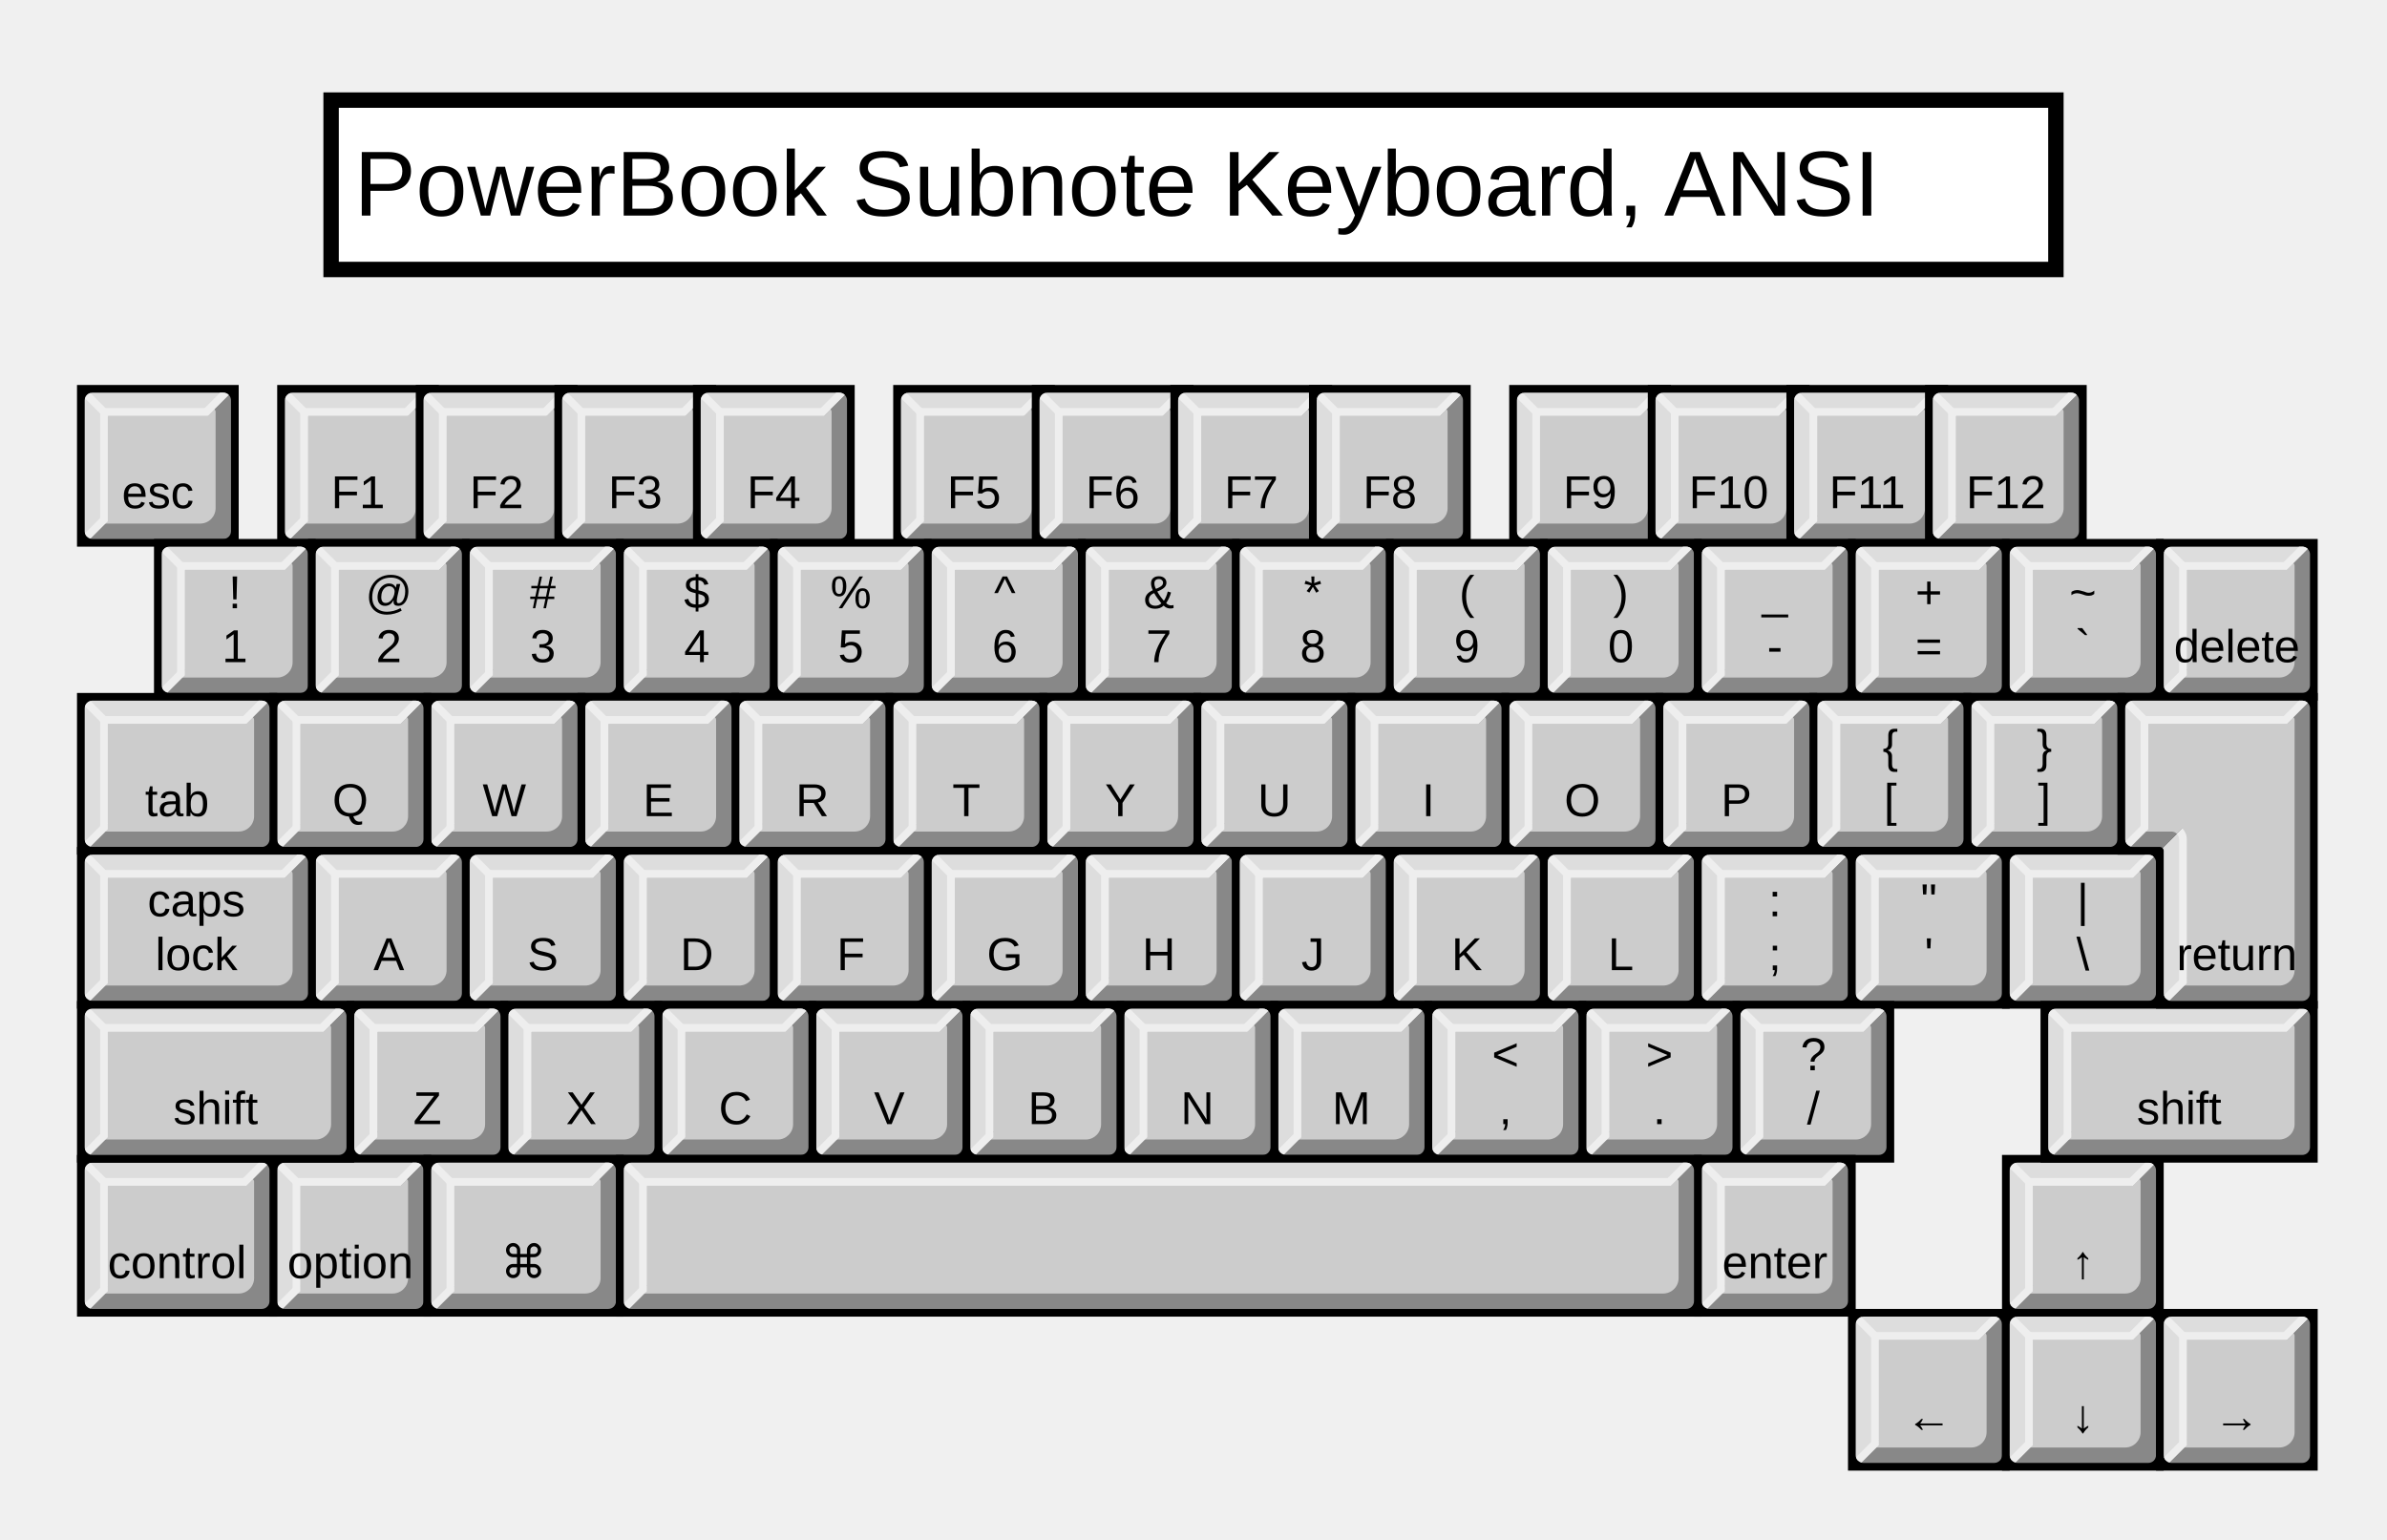
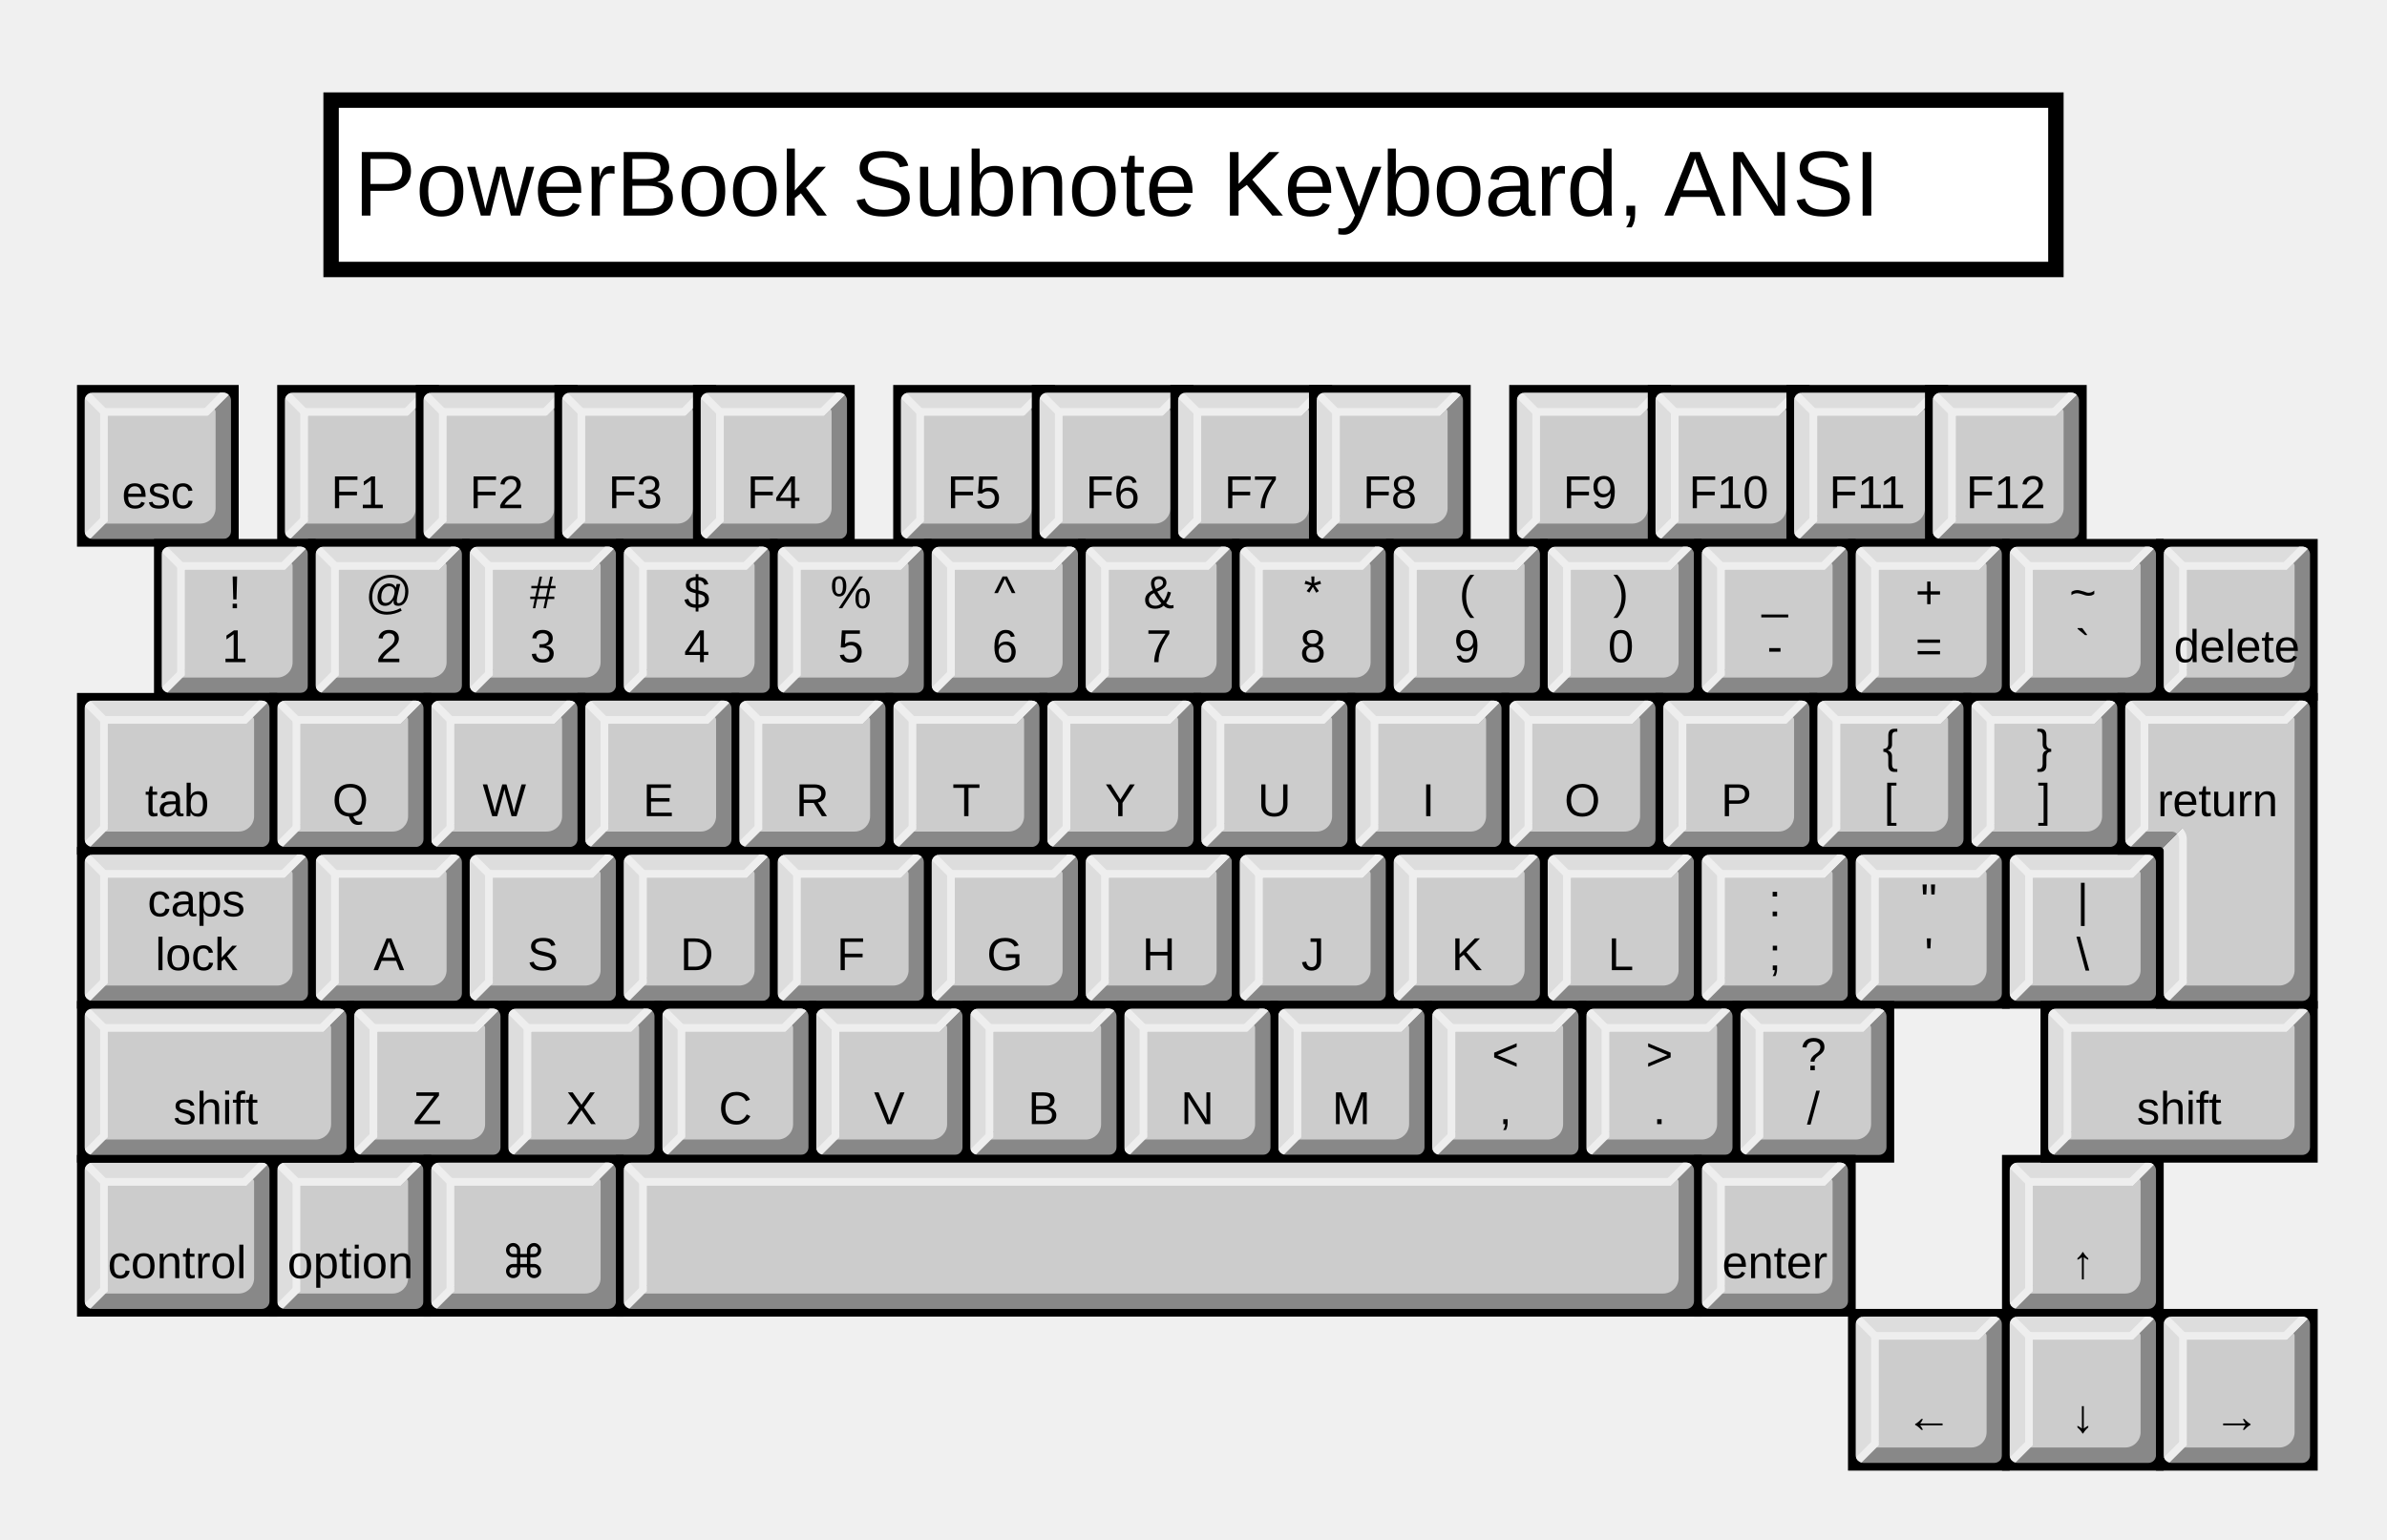
<svg xmlns="http://www.w3.org/2000/svg" xmlns:xlink="http://www.w3.org/1999/xlink" version="1.1" width="620" height="400" viewBox="0 0 310 200">
  <defs>
    <g id="shape0">
-       <path fill="#000000" d="M 16 5 L 16 16 L 5 16 L 5 5 Z M 0 0 L 0 5 L 0 16 L 0 21 L 21 21 L 21 16 L 21 5 L 21 0 Z" />
-       <path fill="#888888" d="M 19.707 1.293 L 16 5 L 16 16 L 5 16 L 1.293 19.707 C 1.474 19.888 1.724 20 2 20 L 19 20 C 19.553 20 20 19.553 20 19 L 20 16 L 20 5 L 20 2 C 20 1.724 19.888 1.474 19.707 1.293 Z" />
-       <path fill="#DDDDDD" d="M 2 1 C 1.448 1 1 1.448 1 2 L 1 5 L 1 16 L 1 19 C 1 19.276 1.112 19.526 1.293 19.707 L 5 16 L 5 16 L 5 5 L 16 5 L 16 5 L 19.707 1.293 C 19.526 1.112 19.276 1 19 1 Z" />
-       <path fill="#EEEEEE" d="M 3.5 3 C 3.224 3 3 3.224 3 3.5 L 3 5 L 3 16 L 3 17.5 C 3 17.639 3.056 17.764 3.146 17.854 L 5 16 L 5 16 L 5 5 L 16 5 L 16 5 L 17.854 3.146 C 17.764 3.056 17.639 3 17.5 3 Z" />
-       <path fill="#CCCCCC" d="M 17.854 3.146 L 17 4 L 4 4 L 4 5 L 4 16 L 4 17 L 3.146 17.854 C 3.237 17.944 3.362 18 3.5 18 L 16 18 L 16 18 L 16 18 C 17.104 18 18 17.104 18 16 L 18 16 L 18 5 L 18 3.5 C 18 3.362 17.944 3.237 17.854 3.146 Z" />
-       <path fill="#EEEEEE" d="M 18.586 1 L 16.293 3.293 L 17 4 L 19.707 1.293 C 19.526 1.112 19.276 1 19 1 Z M 1.756 1.049 C 1.405 1.14 1.14 1.405 1.049 1.756 L 3.646 4.353 L 4.354 3.646 L 1.756 1.049 Z M 3.646 16.646 L 1.049 19.244 C 1.14 19.595 1.405 19.86 1.756 19.951 L 4 17.707 L 4 17 L 3.646 16.646 Z" />
+       <g>
+         <path d="M 16 5 L 16 16 L 5 16 L 5 5 Z M 0 0 L 0 5 L 0 16 L 0 21 L 21 21 L 21 16 L 21 5 L 21 0 Z" fill="#000000" />
+         <path d="M 19.707 1.293 L 16 5 L 16 16 L 5 16 L 1.293 19.707 C 1.474 19.888 1.724 20 2 20 L 19 20 C 19.553 20 20 19.553 20 19 L 20 16 L 20 5 L 20 2 C 20 1.724 19.888 1.474 19.707 1.293 Z" fill="#888888" />
+         <path d="M 2 1 C 1.448 1 1 1.448 1 2 L 1 5 L 1 16 L 1 19 C 1 19.276 1.112 19.526 1.293 19.707 L 5 16 L 5 16 L 5 5 L 16 5 L 16 5 L 19.707 1.293 C 19.526 1.112 19.276 1 19 1 Z" fill="#dddddd" />
+         <path d="M 3.5 3 C 3.224 3 3 3.224 3 3.5 L 3 5 L 3 16 L 3 17.5 C 3 17.639 3.056 17.764 3.146 17.854 L 5 16 L 5 16 L 5 5 L 16 5 L 16 5 L 17.854 3.146 C 17.764 3.056 17.639 3 17.5 3 Z" fill="#eeeeee" />
+         <path d="M 17.854 3.146 L 17 4 L 4 4 L 4 5 L 4 16 L 4 17 L 3.146 17.854 C 3.237 17.944 3.362 18 3.5 18 L 16 18 L 16 18 L 16 18 C 17.104 18 18 17.104 18 16 L 18 16 L 18 5 L 18 3.5 C 18 3.362 17.944 3.237 17.854 3.146 Z" fill="#cccccc" />
+         <path d="M 18.586 1 L 16.293 3.293 L 17 4 L 19.707 1.293 C 19.526 1.112 19.276 1 19 1 Z M 1.756 1.049 C 1.405 1.14 1.14 1.405 1.049 1.756 L 3.646 4.353 L 4.354 3.646 L 1.756 1.049 Z M 3.646 16.646 L 1.049 19.244 C 1.14 19.595 1.405 19.86 1.756 19.951 L 4 17.707 L 4 17 L 3.646 16.646 Z" fill="#eeeeee" />
+       </g>
    </g>
    <g id="shape1">
-       <path fill="#000000" d="M 21 5 L 21 16 L 5 16 L 5 5 Z M 0 0 L 0 5 L 0 16 L 0 21 L 26 21 L 26 16 L 26 5 L 26 0 Z" />
-       <path fill="#888888" d="M 24.707 1.293 L 21 5 L 21 16 L 5 16 L 1.293 19.707 C 1.474 19.888 1.724 20 2 20 L 24 20 C 24.553 20 25 19.553 25 19 L 25 16 L 25 5 L 25 2 C 25 1.724 24.888 1.474 24.707 1.293 Z" />
-       <path fill="#DDDDDD" d="M 2 1 C 1.448 1 1 1.448 1 2 L 1 5 L 1 16 L 1 19 C 1 19.276 1.112 19.526 1.293 19.707 L 5 16 L 5 16 L 5 5 L 21 5 L 21 5 L 24.707 1.293 C 24.526 1.112 24.276 1 24 1 Z" />
-       <path fill="#EEEEEE" d="M 3.5 3 C 3.224 3 3 3.224 3 3.5 L 3 5 L 3 16 L 3 17.5 C 3 17.639 3.056 17.764 3.146 17.854 L 5 16 L 5 16 L 5 5 L 21 5 L 21 5 L 22.854 3.146 C 22.764 3.056 22.639 3 22.5 3 Z" />
-       <path fill="#CCCCCC" d="M 22.854 3.146 L 22 4 L 4 4 L 4 5 L 4 16 L 4 17 L 3.146 17.854 C 3.237 17.944 3.362 18 3.5 18 L 21 18 L 21 18 L 21 18 C 22.104 18 23 17.104 23 16 L 23 16 L 23 5 L 23 3.5 C 23 3.362 22.944 3.237 22.854 3.146 Z" />
-       <path fill="#EEEEEE" d="M 23.586 1 L 21.293 3.293 L 22 4 L 24.707 1.293 C 24.526 1.112 24.276 1 24 1 Z M 1.756 1.049 C 1.405 1.14 1.14 1.405 1.049 1.756 L 3.646 4.353 L 4.354 3.646 L 1.756 1.049 Z M 3.646 16.646 L 1.049 19.244 C 1.14 19.595 1.405 19.86 1.756 19.951 L 4 17.707 L 4 17 L 3.646 16.646 Z" />
+       <g>
+         <path d="M 21 5 L 21 16 L 5 16 L 5 5 Z M 0 0 L 0 5 L 0 16 L 0 21 L 26 21 L 26 16 L 26 5 L 26 0 Z" fill="#000000" />
+         <path d="M 24.707 1.293 L 21 5 L 21 16 L 5 16 L 1.293 19.707 C 1.474 19.888 1.724 20 2 20 L 24 20 C 24.553 20 25 19.553 25 19 L 25 16 L 25 5 L 25 2 C 25 1.724 24.888 1.474 24.707 1.293 Z" fill="#888888" />
+         <path d="M 2 1 C 1.448 1 1 1.448 1 2 L 1 5 L 1 16 L 1 19 C 1 19.276 1.112 19.526 1.293 19.707 L 5 16 L 5 16 L 5 5 L 21 5 L 21 5 L 24.707 1.293 C 24.526 1.112 24.276 1 24 1 Z" fill="#dddddd" />
+         <path d="M 3.5 3 C 3.224 3 3 3.224 3 3.5 L 3 5 L 3 16 L 3 17.5 C 3 17.639 3.056 17.764 3.146 17.854 L 5 16 L 5 16 L 5 5 L 21 5 L 21 5 L 22.854 3.146 C 22.764 3.056 22.639 3 22.5 3 Z" fill="#eeeeee" />
+         <path d="M 22.854 3.146 L 22 4 L 4 4 L 4 5 L 4 16 L 4 17 L 3.146 17.854 C 3.237 17.944 3.362 18 3.5 18 L 21 18 L 21 18 L 21 18 C 22.104 18 23 17.104 23 16 L 23 16 L 23 5 L 23 3.5 C 23 3.362 22.944 3.237 22.854 3.146 Z" fill="#cccccc" />
+         <path d="M 23.586 1 L 21.293 3.293 L 22 4 L 24.707 1.293 C 24.526 1.112 24.276 1 24 1 Z M 1.756 1.049 C 1.405 1.14 1.14 1.405 1.049 1.756 L 3.646 4.353 L 4.354 3.646 L 1.756 1.049 Z M 3.646 16.646 L 1.049 19.244 C 1.14 19.595 1.405 19.86 1.756 19.951 L 4 17.707 L 4 17 L 3.646 16.646 Z" fill="#eeeeee" />
+       </g>
    </g>
    <g id="shape2">
-       <path fill="#000000" d="M 0 0 L 0 5 L 0 16 L 0 21 L 26 21 L 26 16 L 5 16 L 5 5 L 26 5 L 26 0 Z M 26 0 L 26 5 L 26 16 L 26 21 L 31 21 L 31 16 L 31 5 L 31 0 Z" />
-       <path fill="#888888" d="M 5 16 L 1.293 19.707 C 1.474 19.888 1.724 20 2 20 L 26 20 L 26 16 Z M 29.707 1.293 L 26 5 L 26 16 L 26 20 L 29 20 C 29.553 20 30 19.553 30 19 L 30 16 L 30 5 L 30 2 C 30 1.724 29.888 1.474 29.707 1.293 Z" />
-       <path fill="#DDDDDD" d="M 26 1 L 26 5 L 29.707 1.293 C 29.526 1.112 29.276 1 29 1 Z M 2 1 C 1.448 1 1 1.448 1 2 L 1 5 L 1 16 L 1 19 C 1 19.276 1.112 19.526 1.293 19.707 L 5 16 L 5 16 L 5 5 L 26 5 L 26 1 Z" />
-       <path fill="#EEEEEE" d="M 26 3 L 26 5 L 27.854 3.146 C 27.764 3.056 27.639 3 27.5 3 Z M 3.5 3 C 3.224 3 3 3.224 3 3.5 L 3 5 L 3 16 L 3 17.5 C 3 17.639 3.056 17.764 3.146 17.854 L 5 16 L 5 16 L 5 5 L 26 5 L 26 3 Z" />
-       <path fill="#CCCCCC" d="M 27.854 3.146 L 27 4 L 26 4 L 26 5 L 26 5 L 26 4 L 4 4 L 4 5 L 4 16 L 4 17 L 3.146 17.854 C 3.237 17.944 3.362 18 3.5 18 L 26 18 L 26 16 L 26 16 L 26 18 C 27.104 18 28 17.104 28 16 L 28 16 L 28 5 L 28 3.5 C 28 3.362 27.944 3.237 27.854 3.146 Z" />
-       <path fill="#EEEEEE" d="M 28.586 1 L 26.293 3.293 L 27 4 L 29.707 1.293 C 29.526 1.112 29.276 1 29 1 Z M 1.756 1.049 C 1.405 1.14 1.14 1.405 1.049 1.756 L 3.646 4.353 L 4.354 3.646 L 1.756 1.049 Z M 3.646 16.646 L 1.049 19.244 C 1.14 19.595 1.405 19.86 1.756 19.951 L 4 17.707 L 4 17 L 3.646 16.646 Z" />
+       <g>
+         <path d="M 0 0 L 0 5 L 0 16 L 0 21 L 26 21 L 26 16 L 5 16 L 5 5 L 26 5 L 26 0 Z M 26 0 L 26 5 L 26 16 L 26 21 L 31 21 L 31 16 L 31 5 L 31 0 Z" fill="#000000" />
+         <path d="M 5 16 L 1.293 19.707 C 1.474 19.888 1.724 20 2 20 L 26 20 L 26 16 Z M 29.707 1.293 L 26 5 L 26 16 L 26 20 L 29 20 C 29.553 20 30 19.553 30 19 L 30 16 L 30 5 L 30 2 C 30 1.724 29.888 1.474 29.707 1.293 Z" fill="#888888" />
+         <path d="M 26 1 L 26 5 L 29.707 1.293 C 29.526 1.112 29.276 1 29 1 Z M 2 1 C 1.448 1 1 1.448 1 2 L 1 5 L 1 16 L 1 19 C 1 19.276 1.112 19.526 1.293 19.707 L 5 16 L 5 16 L 5 5 L 26 5 L 26 1 Z" fill="#dddddd" />
+         <path d="M 26 3 L 26 5 L 27.854 3.146 C 27.764 3.056 27.639 3 27.5 3 Z M 3.5 3 C 3.224 3 3 3.224 3 3.5 L 3 5 L 3 16 L 3 17.5 C 3 17.639 3.056 17.764 3.146 17.854 L 5 16 L 5 16 L 5 5 L 26 5 L 26 3 Z" fill="#eeeeee" />
+         <path d="M 27.854 3.146 L 27 4 L 26 4 L 26 5 L 26 5 L 26 4 L 4 4 L 4 5 L 4 16 L 4 17 L 3.146 17.854 C 3.237 17.944 3.362 18 3.5 18 L 26 18 L 26 16 L 26 16 L 26 18 C 27.104 18 28 17.104 28 16 L 28 16 L 28 5 L 28 3.5 C 28 3.362 27.944 3.237 27.854 3.146 Z" fill="#cccccc" />
+         <path d="M 28.586 1 L 26.293 3.293 L 27 4 L 29.707 1.293 C 29.526 1.112 29.276 1 29 1 Z M 1.756 1.049 C 1.405 1.14 1.14 1.405 1.049 1.756 L 3.646 4.353 L 4.354 3.646 L 1.756 1.049 Z M 3.646 16.646 L 1.049 19.244 C 1.14 19.595 1.405 19.86 1.756 19.951 L 4 17.707 L 4 17 L 3.646 16.646 Z" fill="#eeeeee" />
+       </g>
    </g>
    <g id="shape3">
-       <path fill="#000000" d="M 0 0 L 0 5 L 0 16 L 0 21 L 31 21 L 31 16 L 5 16 L 5 5 L 31 5 L 31 0 Z M 31 0 L 31 5 L 31 16 L 31 21 L 36 21 L 36 16 L 36 5 L 36 0 Z" />
-       <path fill="#888888" d="M 5 16 L 1.293 19.707 C 1.474 19.888 1.724 20 2 20 L 31 20 L 31 16 Z M 34.707 1.293 L 31 5 L 31 16 L 31 20 L 34 20 C 34.553 20 35 19.553 35 19 L 35 16 L 35 5 L 35 2 C 35 1.724 34.888 1.474 34.707 1.293 Z" />
-       <path fill="#DDDDDD" d="M 31 1 L 31 5 L 34.707 1.293 C 34.526 1.112 34.276 1 34 1 Z M 2 1 C 1.448 1 1 1.448 1 2 L 1 5 L 1 16 L 1 19 C 1 19.276 1.112 19.526 1.293 19.707 L 5 16 L 5 16 L 5 5 L 31 5 L 31 1 Z" />
-       <path fill="#EEEEEE" d="M 31 3 L 31 5 L 32.854 3.146 C 32.764 3.056 32.639 3 32.5 3 Z M 3.5 3 C 3.224 3 3 3.224 3 3.5 L 3 5 L 3 16 L 3 17.5 C 3 17.639 3.056 17.764 3.146 17.854 L 5 16 L 5 16 L 5 5 L 31 5 L 31 3 Z" />
-       <path fill="#CCCCCC" d="M 32.854 3.146 L 32 4 L 31 4 L 31 5 L 31 5 L 31 4 L 4 4 L 4 5 L 4 16 L 4 17 L 3.146 17.854 C 3.237 17.944 3.362 18 3.5 18 L 31 18 L 31 16 L 31 16 L 31 18 C 32.104 18 33 17.104 33 16 L 33 16 L 33 5 L 33 3.5 C 33 3.362 32.944 3.237 32.854 3.146 Z" />
-       <path fill="#EEEEEE" d="M 33.586 1 L 31.293 3.293 L 32 4 L 34.707 1.293 C 34.526 1.112 34.276 1 34 1 Z M 1.756 1.049 C 1.405 1.14 1.14 1.405 1.049 1.756 L 3.646 4.353 L 4.354 3.646 L 1.756 1.049 Z M 3.646 16.646 L 1.049 19.244 C 1.14 19.595 1.405 19.86 1.756 19.951 L 4 17.707 L 4 17 L 3.646 16.646 Z" />
+       <g>
+         <path d="M 0 0 L 0 5 L 0 16 L 0 21 L 31 21 L 31 16 L 5 16 L 5 5 L 31 5 L 31 0 Z M 31 0 L 31 5 L 31 16 L 31 21 L 36 21 L 36 16 L 36 5 L 36 0 Z" fill="#000000" />
+         <path d="M 5 16 L 1.293 19.707 C 1.474 19.888 1.724 20 2 20 L 31 20 L 31 16 Z M 34.707 1.293 L 31 5 L 31 16 L 31 20 L 34 20 C 34.553 20 35 19.553 35 19 L 35 16 L 35 5 L 35 2 C 35 1.724 34.888 1.474 34.707 1.293 Z" fill="#888888" />
+         <path d="M 31 1 L 31 5 L 34.707 1.293 C 34.526 1.112 34.276 1 34 1 Z M 2 1 C 1.448 1 1 1.448 1 2 L 1 5 L 1 16 L 1 19 C 1 19.276 1.112 19.526 1.293 19.707 L 5 16 L 5 16 L 5 5 L 31 5 L 31 1 Z" fill="#dddddd" />
+         <path d="M 31 3 L 31 5 L 32.854 3.146 C 32.764 3.056 32.639 3 32.5 3 Z M 3.5 3 C 3.224 3 3 3.224 3 3.5 L 3 5 L 3 16 L 3 17.5 C 3 17.639 3.056 17.764 3.146 17.854 L 5 16 L 5 16 L 5 5 L 31 5 L 31 3 Z" fill="#eeeeee" />
+         <path d="M 32.854 3.146 L 32 4 L 31 4 L 31 5 L 31 5 L 31 4 L 4 4 L 4 5 L 4 16 L 4 17 L 3.146 17.854 C 3.237 17.944 3.362 18 3.5 18 L 31 18 L 31 16 L 31 16 L 31 18 C 32.104 18 33 17.104 33 16 L 33 16 L 33 5 L 33 3.5 C 33 3.362 32.944 3.237 32.854 3.146 Z" fill="#cccccc" />
+         <path d="M 33.586 1 L 31.293 3.293 L 32 4 L 34.707 1.293 C 34.526 1.112 34.276 1 34 1 Z M 1.756 1.049 C 1.405 1.14 1.14 1.405 1.049 1.756 L 3.646 4.353 L 4.354 3.646 L 1.756 1.049 Z M 3.646 16.646 L 1.049 19.244 C 1.14 19.595 1.405 19.86 1.756 19.951 L 4 17.707 L 4 17 L 3.646 16.646 Z" fill="#eeeeee" />
+       </g>
    </g>
    <g id="shape4">
-       <path fill="#000000" d="M 136 5 L 136 16 L 5 16 L 5 5 Z M 0 0 L 0 5 L 0 16 L 0 21 L 141 21 L 141 16 L 141 5 L 141 0 Z" />
-       <path fill="#888888" d="M 139.707 1.293 L 136 5 L 136 16 L 5 16 L 1.293 19.707 C 1.474 19.888 1.724 20 2 20 L 139 20 C 139.553 20 140 19.553 140 19 L 140 16 L 140 5 L 140 2 C 140 1.724 139.888 1.474 139.707 1.293 Z" />
-       <path fill="#DDDDDD" d="M 2 1 C 1.448 1 1 1.448 1 2 L 1 5 L 1 16 L 1 19 C 1 19.276 1.112 19.526 1.293 19.707 L 5 16 L 5 16 L 5 5 L 136 5 L 136 5 L 139.707 1.293 C 139.526 1.112 139.276 1 139 1 Z" />
-       <path fill="#EEEEEE" d="M 3.5 3 C 3.224 3 3 3.224 3 3.5 L 3 5 L 3 16 L 3 17.5 C 3 17.639 3.056 17.764 3.146 17.854 L 5 16 L 5 16 L 5 5 L 136 5 L 136 5 L 137.854 3.146 C 137.764 3.056 137.639 3 137.5 3 Z" />
-       <path fill="#CCCCCC" d="M 137.854 3.146 L 137 4 L 4 4 L 4 5 L 4 16 L 4 17 L 3.146 17.854 C 3.237 17.944 3.362 18 3.5 18 L 136 18 L 136 18 L 136 18 C 137.104 18 138 17.104 138 16 L 138 5 L 138 3.5 C 138 3.362 137.944 3.237 137.854 3.146 Z" />
-       <path fill="#EEEEEE" d="M 138.586 1 L 136.293 3.293 L 137 4 L 139.707 1.293 C 139.526 1.112 139.276 1 139 1 Z M 1.756 1.049 C 1.405 1.14 1.14 1.405 1.049 1.756 L 3.646 4.353 L 4.354 3.646 L 1.756 1.049 Z M 3.646 16.646 L 1.049 19.244 C 1.14 19.595 1.405 19.86 1.756 19.951 L 4 17.707 L 4 17 L 3.646 16.646 Z" />
+       <g>
+         <path d="M 136 5 L 136 16 L 5 16 L 5 5 Z M 0 0 L 0 5 L 0 16 L 0 21 L 141 21 L 141 16 L 141 5 L 141 0 Z" fill="#000000" />
+         <path d="M 139.707 1.293 L 136 5 L 136 16 L 5 16 L 1.293 19.707 C 1.474 19.888 1.724 20 2 20 L 139 20 C 139.553 20 140 19.553 140 19 L 140 16 L 140 5 L 140 2 C 140 1.724 139.888 1.474 139.707 1.293 Z" fill="#888888" />
+         <path d="M 2 1 C 1.448 1 1 1.448 1 2 L 1 5 L 1 16 L 1 19 C 1 19.276 1.112 19.526 1.293 19.707 L 5 16 L 5 16 L 5 5 L 136 5 L 136 5 L 139.707 1.293 C 139.526 1.112 139.276 1 139 1 Z" fill="#dddddd" />
+         <path d="M 3.5 3 C 3.224 3 3 3.224 3 3.5 L 3 5 L 3 16 L 3 17.5 C 3 17.639 3.056 17.764 3.146 17.854 L 5 16 L 5 16 L 5 5 L 136 5 L 136 5 L 137.854 3.146 C 137.764 3.056 137.639 3 137.5 3 Z" fill="#eeeeee" />
+         <path d="M 137.854 3.146 L 137 4 L 4 4 L 4 5 L 4 16 L 4 17 L 3.146 17.854 C 3.237 17.944 3.362 18 3.5 18 L 136 18 L 136 18 L 136 18 C 137.104 18 138 17.104 138 16 L 138 5 L 138 3.5 C 138 3.362 137.944 3.237 137.854 3.146 Z" fill="#cccccc" />
+         <path d="M 138.586 1 L 136.293 3.293 L 137 4 L 139.707 1.293 C 139.526 1.112 139.276 1 139 1 Z M 1.756 1.049 C 1.405 1.14 1.14 1.405 1.049 1.756 L 3.646 4.353 L 4.354 3.646 L 1.756 1.049 Z M 3.646 16.646 L 1.049 19.244 C 1.14 19.595 1.405 19.86 1.756 19.951 L 4 17.707 L 4 17 L 3.646 16.646 Z" fill="#eeeeee" />
+       </g>
    </g>
    <g id="shape5">
-       <path fill="#000000" d="M 21 5 L 21 21 L 21 24 L 21 36 L 10 36 L 10 21 L 10 16 L 5 16 L 5 5 Z M 0 0 L 0 5 L 0 16 L 0 21 L 5 21 L 5 36 L 5 41 L 26 41 L 26 36 L 26 24 L 26 21 L 26 5 L 26 0 Z" />
-       <path fill="#888888" d="M 5 16 L 1.293 19.707 C 1.474 19.888 1.724 20 2 20 L 5.5 20 C 5.639 20 5.764 20.056 5.854 20.146 L 10 16 Z M 24.707 1.293 L 21 5 L 21 21 L 21 24 L 21 36 L 10 36 L 6.293 39.707 C 6.474 39.888 6.724 40 7 40 L 24 40 C 24.553 40 25 39.553 25 39 L 25 36 L 25 24 L 25 21 L 25 5 L 25 2 C 25 1.724 24.888 1.474 24.707 1.293 Z" />
-       <path fill="#DDDDDD" d="M 2 1 C 1.448 1 1 1.448 1 2 L 1 5 L 1 16 L 1 19 C 1 19.276 1.112 19.526 1.293 19.707 L 5 16 L 5 16 L 5 5 L 21 5 L 21 5 L 24.707 1.293 C 24.526 1.112 24.276 1 24 1 Z M 10 16 L 5.854 20.146 C 5.944 20.237 6 20.362 6 20.5 L 6 21 L 6 36 L 6 39 C 6 39.276 6.112 39.526 6.293 39.707 L 10 36 L 10 21 L 10 16 Z" />
-       <path fill="#EEEEEE" d="M 3.5 3 C 3.224 3 3 3.224 3 3.5 L 3 5 L 3 16 L 3 17.5 C 3 17.639 3.056 17.764 3.146 17.854 L 5 16 L 5 16 L 5 5 L 21 5 L 21 5 L 22.854 3.146 C 22.764 3.056 22.639 3 22.5 3 Z M 10 16 L 7.707 18.293 C 7.888 18.474 8 18.724 8 19 L 8 21 L 8 36 L 8 37.5 C 8 37.639 8.056 37.764 8.146 37.854 L 10 36 L 10 21 L 10 16 Z" />
-       <path fill="#CCCCCC" d="M 22.854 3.146 L 22 4 L 4 4 L 4 5 L 4 16 L 4 17 L 3.146 17.854 C 3.237 17.944 3.362 18 3.5 18 L 7 18 C 7.276 18 7.526 18.112 7.707 18.293 L 8.414 17.586 C 8.776 17.948 9 18.448 9 19 L 9 21 L 9 36 L 9 37 L 8.146 37.854 C 8.237 37.944 8.362 38 8.5 38 L 21 38 L 21 38 L 21 38 C 22.104 38 23 37.104 23 36 L 23 24 L 23 21 L 23 5 L 23 3.5 C 23 3.362 22.944 3.237 22.854 3.146 Z" />
-       <path fill="#EEEEEE" d="M 23.586 1 L 21.293 3.293 L 22 4 L 24.707 1.293 C 24.526 1.112 24.276 1 24 1 Z M 1.756 1.049 C 1.405 1.14 1.14 1.405 1.049 1.756 L 3.646 4.353 L 4.354 3.646 L 1.756 1.049 Z M 3.646 16.646 L 1.049 19.244 C 1.14 19.595 1.405 19.86 1.756 19.951 L 4 17.707 L 4 17 L 3.646 16.646 Z M 8.646 36.646 L 6.049 39.244 C 6.14 39.595 6.405 39.86 6.756 39.951 L 9 37.707 L 9 37 L 8.646 36.646 Z" />
+       <g>
+         <path d="M 21 5 L 21 21 L 21 23.5 L 21 36 L 10 36 L 10 21 L 10 16 L 5 16 L 5 5 Z M 0 0 L 0 5 L 0 16 L 0 21 L 5 21 L 5 36 L 5 41 L 26 41 L 26 36 L 26 23.5 L 26 21 L 26 5 L 26 0 Z" fill="#000000" />
+         <path d="M 5 16 L 1.293 19.707 C 1.474 19.888 1.724 20 2 20 L 5.5 20 C 5.639 20 5.764 20.056 5.854 20.146 L 10 16 Z M 24.707 1.293 L 21 5 L 21 21 L 21 23.5 L 21 36 L 10 36 L 6.293 39.707 C 6.474 39.888 6.724 40 7 40 L 24 40 C 24.553 40 25 39.553 25 39 L 25 36 L 25 23.5 L 25 21 L 25 5 L 25 2 C 25 1.724 24.888 1.474 24.707 1.293 Z" fill="#888888" />
+         <path d="M 2 1 C 1.448 1 1 1.448 1 2 L 1 5 L 1 16 L 1 19 C 1 19.276 1.112 19.526 1.293 19.707 L 5 16 L 5 16 L 5 5 L 21 5 L 21 5 L 24.707 1.293 C 24.526 1.112 24.276 1 24 1 Z M 10 16 L 5.854 20.146 C 5.944 20.237 6 20.362 6 20.5 L 6 21 L 6 36 L 6 39 C 6 39.276 6.112 39.526 6.293 39.707 L 10 36 L 10 21 L 10 16 Z" fill="#dddddd" />
+         <path d="M 3.5 3 C 3.224 3 3 3.224 3 3.5 L 3 5 L 3 16 L 3 17.5 C 3 17.639 3.056 17.764 3.146 17.854 L 5 16 L 5 16 L 5 5 L 21 5 L 21 5 L 22.854 3.146 C 22.764 3.056 22.639 3 22.5 3 Z M 10 16 L 7.707 18.293 C 7.888 18.474 8 18.724 8 19 L 8 21 L 8 36 L 8 37.5 C 8 37.639 8.056 37.764 8.146 37.854 L 10 36 L 10 21 L 10 16 Z" fill="#eeeeee" />
+         <path d="M 22.854 3.146 L 22 4 L 4 4 L 4 5 L 4 16 L 4 17 L 3.146 17.854 C 3.237 17.944 3.362 18 3.5 18 L 7 18 C 7.276 18 7.526 18.112 7.707 18.293 L 8.414 17.586 C 8.776 17.948 9 18.448 9 19 L 9 21 L 9 36 L 9 37 L 8.146 37.854 C 8.237 37.944 8.362 38 8.5 38 L 21 38 L 21 38 L 21 38 C 22.104 38 23 37.104 23 36 L 23 23.5 L 23 21 L 23 5 L 23 3.5 C 23 3.362 22.944 3.237 22.854 3.146 Z" fill="#cccccc" />
+         <path d="M 23.586 1 L 21.293 3.293 L 22 4 L 24.707 1.293 C 24.526 1.112 24.276 1 24 1 Z M 1.756 1.049 C 1.405 1.14 1.14 1.405 1.049 1.756 L 3.646 4.353 L 4.354 3.646 L 1.756 1.049 Z M 3.646 16.646 L 1.049 19.244 C 1.14 19.595 1.405 19.86 1.756 19.951 L 4 17.707 L 4 17 L 3.646 16.646 Z M 8.646 36.646 L 6.049 39.244 C 6.14 39.595 6.405 39.86 6.756 39.951 L 9 37.707 L 9 37 L 8.646 36.646 Z" fill="#eeeeee" />
+       </g>
    </g>
  </defs>
-   <path class="textarea" d="M 43.0 13.0 L 43.0 35.0 L 267.0 35.0 L 267.0 13.0 Z" fill="white" stroke="black" stroke-width="2" />
+   <path class="textarea" d="M 43 13 L 43 35 L 267 35 L 267 13 Z" fill="white" stroke="black" stroke-width="2" />
  <text class="keyboardName" x="46" y="28" font-family="Arial" font-size="12">PowerBook Subnote Keyboard, ANSI</text>
  <g class="keyboard keyboardId28">
    <g class="key keyCode53">
      <use xlink:href="#shape0" transform="translate(10 50)" />
      <text x="20.5" y="66.0" text-anchor="middle" font-family="Arial" font-size="6">esc</text>
    </g>
    <g class="key keyCode122">
      <use xlink:href="#shape0" transform="translate(36 50)" />
      <text x="46.5" y="66.0" text-anchor="middle" font-family="Arial" font-size="6">F1</text>
    </g>
    <g class="key keyCode120">
      <use xlink:href="#shape0" transform="translate(54 50)" />
      <text x="64.5" y="66.0" text-anchor="middle" font-family="Arial" font-size="6">F2</text>
    </g>
    <g class="key keyCode99">
      <use xlink:href="#shape0" transform="translate(72 50)" />
      <text x="82.5" y="66.0" text-anchor="middle" font-family="Arial" font-size="6">F3</text>
    </g>
    <g class="key keyCode118">
      <use xlink:href="#shape0" transform="translate(90 50)" />
      <text x="100.5" y="66.0" text-anchor="middle" font-family="Arial" font-size="6">F4</text>
    </g>
    <g class="key keyCode96">
      <use xlink:href="#shape0" transform="translate(116 50)" />
      <text x="126.5" y="66.0" text-anchor="middle" font-family="Arial" font-size="6">F5</text>
    </g>
    <g class="key keyCode97">
      <use xlink:href="#shape0" transform="translate(134 50)" />
      <text x="144.5" y="66.0" text-anchor="middle" font-family="Arial" font-size="6">F6</text>
    </g>
    <g class="key keyCode98">
      <use xlink:href="#shape0" transform="translate(152 50)" />
      <text x="162.5" y="66.0" text-anchor="middle" font-family="Arial" font-size="6">F7</text>
    </g>
    <g class="key keyCode100">
      <use xlink:href="#shape0" transform="translate(170 50)" />
      <text x="180.5" y="66.0" text-anchor="middle" font-family="Arial" font-size="6">F8</text>
    </g>
    <g class="key keyCode101">
      <use xlink:href="#shape0" transform="translate(196 50)" />
      <text x="206.5" y="66.0" text-anchor="middle" font-family="Arial" font-size="6">F9</text>
    </g>
    <g class="key keyCode109">
      <use xlink:href="#shape0" transform="translate(214 50)" />
      <text x="224.5" y="66.0" text-anchor="middle" font-family="Arial" font-size="6">F10</text>
    </g>
    <g class="key keyCode103">
      <use xlink:href="#shape0" transform="translate(232 50)" />
      <text x="242.5" y="66.0" text-anchor="middle" font-family="Arial" font-size="6">F11</text>
    </g>
    <g class="key keyCode111">
      <use xlink:href="#shape0" transform="translate(250 50)" />
      <text x="260.5" y="66.0" text-anchor="middle" font-family="Arial" font-size="6">F12</text>
    </g>
    <g class="key keyCode18">
      <use xlink:href="#shape0" transform="translate(20 70)" />
      <text x="30.5" y="79.0" text-anchor="middle" font-family="Arial" font-size="6">!</text>
      <text x="30.5" y="86.0" text-anchor="middle" font-family="Arial" font-size="6">1</text>
    </g>
    <g class="key keyCode19">
      <use xlink:href="#shape0" transform="translate(40 70)" />
      <text x="50.5" y="79.0" text-anchor="middle" font-family="Arial" font-size="6">@</text>
      <text x="50.5" y="86.0" text-anchor="middle" font-family="Arial" font-size="6">2</text>
    </g>
    <g class="key keyCode20">
      <use xlink:href="#shape0" transform="translate(60 70)" />
      <text x="70.5" y="79.0" text-anchor="middle" font-family="Arial" font-size="6">#</text>
      <text x="70.5" y="86.0" text-anchor="middle" font-family="Arial" font-size="6">3</text>
    </g>
    <g class="key keyCode21">
      <use xlink:href="#shape0" transform="translate(80 70)" />
      <text x="90.5" y="79.0" text-anchor="middle" font-family="Arial" font-size="6">$</text>
      <text x="90.5" y="86.0" text-anchor="middle" font-family="Arial" font-size="6">4</text>
    </g>
    <g class="key keyCode23">
      <use xlink:href="#shape0" transform="translate(100 70)" />
      <text x="110.5" y="79.0" text-anchor="middle" font-family="Arial" font-size="6">%</text>
      <text x="110.5" y="86.0" text-anchor="middle" font-family="Arial" font-size="6">5</text>
    </g>
    <g class="key keyCode22">
      <use xlink:href="#shape0" transform="translate(120 70)" />
      <text x="130.5" y="79.0" text-anchor="middle" font-family="Arial" font-size="6">^</text>
      <text x="130.5" y="86.0" text-anchor="middle" font-family="Arial" font-size="6">6</text>
    </g>
    <g class="key keyCode26">
      <use xlink:href="#shape0" transform="translate(140 70)" />
      <text x="150.5" y="79.0" text-anchor="middle" font-family="Arial" font-size="6">&amp;</text>
      <text x="150.5" y="86.0" text-anchor="middle" font-family="Arial" font-size="6">7</text>
    </g>
    <g class="key keyCode28">
      <use xlink:href="#shape0" transform="translate(160 70)" />
      <text x="170.5" y="79.0" text-anchor="middle" font-family="Arial" font-size="6">*</text>
      <text x="170.5" y="86.0" text-anchor="middle" font-family="Arial" font-size="6">8</text>
    </g>
    <g class="key keyCode25">
      <use xlink:href="#shape0" transform="translate(180 70)" />
      <text x="190.5" y="79.0" text-anchor="middle" font-family="Arial" font-size="6">(</text>
      <text x="190.5" y="86.0" text-anchor="middle" font-family="Arial" font-size="6">9</text>
    </g>
    <g class="key keyCode29">
      <use xlink:href="#shape0" transform="translate(200 70)" />
      <text x="210.5" y="79.0" text-anchor="middle" font-family="Arial" font-size="6">)</text>
      <text x="210.5" y="86.0" text-anchor="middle" font-family="Arial" font-size="6">0</text>
    </g>
    <g class="key keyCode27">
      <use xlink:href="#shape0" transform="translate(220 70)" />
      <text x="230.5" y="79.0" text-anchor="middle" font-family="Arial" font-size="6">_</text>
      <text x="230.5" y="86.0" text-anchor="middle" font-family="Arial" font-size="6">-</text>
    </g>
    <g class="key keyCode24">
      <use xlink:href="#shape0" transform="translate(240 70)" />
      <text x="250.5" y="79.0" text-anchor="middle" font-family="Arial" font-size="6">+</text>
      <text x="250.5" y="86.0" text-anchor="middle" font-family="Arial" font-size="6">=</text>
    </g>
    <g class="key keyCode50">
      <use xlink:href="#shape0" transform="translate(260 70)" />
      <text x="270.5" y="79.0" text-anchor="middle" font-family="Arial" font-size="6">~</text>
      <text x="270.5" y="86.0" text-anchor="middle" font-family="Arial" font-size="6">`</text>
    </g>
    <g class="key keyCode51">
      <use xlink:href="#shape0" transform="translate(280 70)" />
      <text x="290.5" y="86.0" text-anchor="middle" font-family="Arial" font-size="6">delete</text>
    </g>
    <g class="key keyCode30">
      <use xlink:href="#shape0" transform="translate(255 90)" />
      <text x="265.5" y="99.0" text-anchor="middle" font-family="Arial" font-size="6">}</text>
      <text x="265.5" y="106.0" text-anchor="middle" font-family="Arial" font-size="6">]</text>
    </g>
    <g class="key keyCode33">
      <use xlink:href="#shape0" transform="translate(235 90)" />
      <text x="245.5" y="99.0" text-anchor="middle" font-family="Arial" font-size="6">{</text>
      <text x="245.5" y="106.0" text-anchor="middle" font-family="Arial" font-size="6">[</text>
    </g>
    <g class="key keyCode35">
      <use xlink:href="#shape0" transform="translate(215 90)" />
      <text x="225.5" y="106.0" text-anchor="middle" font-family="Arial" font-size="6">P</text>
    </g>
    <g class="key keyCode31">
      <use xlink:href="#shape0" transform="translate(195 90)" />
      <text x="205.5" y="106.0" text-anchor="middle" font-family="Arial" font-size="6">O</text>
    </g>
    <g class="key keyCode34">
      <use xlink:href="#shape0" transform="translate(175 90)" />
      <text x="185.5" y="106.0" text-anchor="middle" font-family="Arial" font-size="6">I</text>
    </g>
    <g class="key keyCode32">
      <use xlink:href="#shape0" transform="translate(155 90)" />
      <text x="165.5" y="106.0" text-anchor="middle" font-family="Arial" font-size="6">U</text>
    </g>
    <g class="key keyCode16">
      <use xlink:href="#shape0" transform="translate(135 90)" />
      <text x="145.5" y="106.0" text-anchor="middle" font-family="Arial" font-size="6">Y</text>
    </g>
    <g class="key keyCode17">
      <use xlink:href="#shape0" transform="translate(115 90)" />
      <text x="125.5" y="106.0" text-anchor="middle" font-family="Arial" font-size="6">T</text>
    </g>
    <g class="key keyCode15">
      <use xlink:href="#shape0" transform="translate(95 90)" />
      <text x="105.5" y="106.0" text-anchor="middle" font-family="Arial" font-size="6">R</text>
    </g>
    <g class="key keyCode14">
      <use xlink:href="#shape0" transform="translate(75 90)" />
      <text x="85.5" y="106.0" text-anchor="middle" font-family="Arial" font-size="6">E</text>
    </g>
    <g class="key keyCode13">
      <use xlink:href="#shape0" transform="translate(55 90)" />
      <text x="65.5" y="106.0" text-anchor="middle" font-family="Arial" font-size="6">W</text>
    </g>
    <g class="key keyCode12">
      <use xlink:href="#shape0" transform="translate(35 90)" />
      <text x="45.5" y="106.0" text-anchor="middle" font-family="Arial" font-size="6">Q</text>
    </g>
    <g class="key keyCode0">
      <use xlink:href="#shape0" transform="translate(40 110)" />
      <text x="50.5" y="126.0" text-anchor="middle" font-family="Arial" font-size="6">A</text>
    </g>
    <g class="key keyCode1">
      <use xlink:href="#shape0" transform="translate(60 110)" />
      <text x="70.5" y="126.0" text-anchor="middle" font-family="Arial" font-size="6">S</text>
    </g>
    <g class="key keyCode2">
      <use xlink:href="#shape0" transform="translate(80 110)" />
      <text x="90.5" y="126.0" text-anchor="middle" font-family="Arial" font-size="6">D</text>
    </g>
    <g class="key keyCode3">
      <use xlink:href="#shape0" transform="translate(100 110)" />
      <text x="110.5" y="126.0" text-anchor="middle" font-family="Arial" font-size="6">F</text>
    </g>
    <g class="key keyCode5">
      <use xlink:href="#shape0" transform="translate(120 110)" />
      <text x="130.5" y="126.0" text-anchor="middle" font-family="Arial" font-size="6">G</text>
    </g>
    <g class="key keyCode4">
      <use xlink:href="#shape0" transform="translate(140 110)" />
      <text x="150.5" y="126.0" text-anchor="middle" font-family="Arial" font-size="6">H</text>
    </g>
    <g class="key keyCode38">
      <use xlink:href="#shape0" transform="translate(160 110)" />
      <text x="170.5" y="126.0" text-anchor="middle" font-family="Arial" font-size="6">J</text>
    </g>
    <g class="key keyCode40">
      <use xlink:href="#shape0" transform="translate(180 110)" />
      <text x="190.5" y="126.0" text-anchor="middle" font-family="Arial" font-size="6">K</text>
    </g>
    <g class="key keyCode37">
      <use xlink:href="#shape0" transform="translate(200 110)" />
      <text x="210.5" y="126.0" text-anchor="middle" font-family="Arial" font-size="6">L</text>
    </g>
    <g class="key keyCode41">
      <use xlink:href="#shape0" transform="translate(220 110)" />
      <text x="230.5" y="119.0" text-anchor="middle" font-family="Arial" font-size="6">:</text>
      <text x="230.5" y="126.0" text-anchor="middle" font-family="Arial" font-size="6">;</text>
    </g>
    <g class="key keyCode39">
      <use xlink:href="#shape0" transform="translate(240 110)" />
      <text x="250.5" y="119.0" text-anchor="middle" font-family="Arial" font-size="6">"</text>
      <text x="250.5" y="126.0" text-anchor="middle" font-family="Arial" font-size="6">'</text>
    </g>
    <g class="key keyCode42">
      <use xlink:href="#shape0" transform="translate(260 110)" />
      <text x="270.5" y="119.0" text-anchor="middle" font-family="Arial" font-size="6">|</text>
      <text x="270.5" y="126.0" text-anchor="middle" font-family="Arial" font-size="6">\</text>
    </g>
    <g class="key keyCode44">
      <use xlink:href="#shape0" transform="translate(225 130)" />
      <text x="235.5" y="139.0" text-anchor="middle" font-family="Arial" font-size="6">?</text>
      <text x="235.5" y="146.0" text-anchor="middle" font-family="Arial" font-size="6">/</text>
    </g>
    <g class="key keyCode47">
      <use xlink:href="#shape0" transform="translate(205 130)" />
      <text x="215.5" y="139.0" text-anchor="middle" font-family="Arial" font-size="6">&gt;</text>
      <text x="215.5" y="146.0" text-anchor="middle" font-family="Arial" font-size="6">.</text>
    </g>
    <g class="key keyCode43">
      <use xlink:href="#shape0" transform="translate(185 130)" />
      <text x="195.5" y="139.0" text-anchor="middle" font-family="Arial" font-size="6">&lt;</text>
      <text x="195.5" y="146.0" text-anchor="middle" font-family="Arial" font-size="6">,</text>
    </g>
    <g class="key keyCode46">
      <use xlink:href="#shape0" transform="translate(165 130)" />
      <text x="175.5" y="146.0" text-anchor="middle" font-family="Arial" font-size="6">M</text>
    </g>
    <g class="key keyCode45">
      <use xlink:href="#shape0" transform="translate(145 130)" />
      <text x="155.5" y="146.0" text-anchor="middle" font-family="Arial" font-size="6">N</text>
    </g>
    <g class="key keyCode11">
      <use xlink:href="#shape0" transform="translate(125 130)" />
      <text x="135.5" y="146.0" text-anchor="middle" font-family="Arial" font-size="6">B</text>
    </g>
    <g class="key keyCode9">
      <use xlink:href="#shape0" transform="translate(105 130)" />
      <text x="115.5" y="146.0" text-anchor="middle" font-family="Arial" font-size="6">V</text>
    </g>
    <g class="key keyCode8">
      <use xlink:href="#shape0" transform="translate(85 130)" />
      <text x="95.5" y="146.0" text-anchor="middle" font-family="Arial" font-size="6">C</text>
    </g>
    <g class="key keyCode7">
      <use xlink:href="#shape0" transform="translate(65 130)" />
      <text x="75.5" y="146.0" text-anchor="middle" font-family="Arial" font-size="6">X</text>
    </g>
    <g class="key keyCode6">
      <use xlink:href="#shape0" transform="translate(45 130)" />
      <text x="55.5" y="146.0" text-anchor="middle" font-family="Arial" font-size="6">Z</text>
    </g>
    <g class="key keyCode58">
      <use xlink:href="#shape0" transform="translate(35 150)" />
      <text x="45.5" y="166.0" text-anchor="middle" font-family="Arial" font-size="6">option</text>
    </g>
    <g class="key keyCode52">
      <use xlink:href="#shape0" transform="translate(220 150)" />
      <text x="230.5" y="166.0" text-anchor="middle" font-family="Arial" font-size="6">enter</text>
    </g>
    <g class="key keyCode126">
      <use xlink:href="#shape0" transform="translate(260 150)" />
      <text x="270.5" y="166.0" text-anchor="middle" font-family="Arial" font-size="6">↑</text>
    </g>
    <g class="key keyCode123">
      <use xlink:href="#shape0" transform="translate(240 170)" />
      <text x="250.5" y="186.0" text-anchor="middle" font-family="Arial" font-size="6">←</text>
    </g>
    <g class="key keyCode125">
      <use xlink:href="#shape0" transform="translate(260 170)" />
      <text x="270.5" y="186.0" text-anchor="middle" font-family="Arial" font-size="6">↓</text>
    </g>
    <g class="key keyCode124">
      <use xlink:href="#shape0" transform="translate(280 170)" />
      <text x="290.5" y="186.0" text-anchor="middle" font-family="Arial" font-size="6">→</text>
    </g>
    <g class="key keyCode48">
      <use xlink:href="#shape1" transform="translate(10 90)" />
      <text x="23.0" y="106.0" text-anchor="middle" font-family="Arial" font-size="6">tab</text>
    </g>
    <g class="key keyCode59">
      <use xlink:href="#shape1" transform="translate(10 150)" />
      <text x="23.0" y="166.0" text-anchor="middle" font-family="Arial" font-size="6">control</text>
    </g>
    <g class="key keyCode55">
      <use xlink:href="#shape1" transform="translate(55 150)" />
      <text x="68.0" y="166.0" text-anchor="middle" font-family="Arial" font-size="6">⌘</text>
    </g>
    <g class="key keyCode57">
      <use xlink:href="#shape2" transform="translate(10 110)" />
      <text x="25.5" y="119.0" text-anchor="middle" font-family="Arial" font-size="6">caps</text>
      <text x="25.5" y="126.0" text-anchor="middle" font-family="Arial" font-size="6">lock</text>
    </g>
    <g class="key keyCode56">
      <use xlink:href="#shape3" transform="translate(10 130)" />
      <text x="28.0" y="146.0" text-anchor="middle" font-family="Arial" font-size="6">shift</text>
    </g>
    <g class="key keyCode56">
      <use xlink:href="#shape3" transform="translate(265 130)" />
      <text x="283.0" y="146.0" text-anchor="middle" font-family="Arial" font-size="6">shift</text>
    </g>
    <g class="key keyCode49">
      <use xlink:href="#shape4" transform="translate(80 150)" />
    </g>
    <g class="key keyCode36">
      <use xlink:href="#shape5" transform="translate(275 90)" />
-       <text x="290.5" y="126.0" text-anchor="middle" font-family="Arial" font-size="6">return</text>
+       <text x="288.0" y="106.0" text-anchor="middle" font-family="Arial" font-size="6">return</text>
    </g>
  </g>
</svg>
